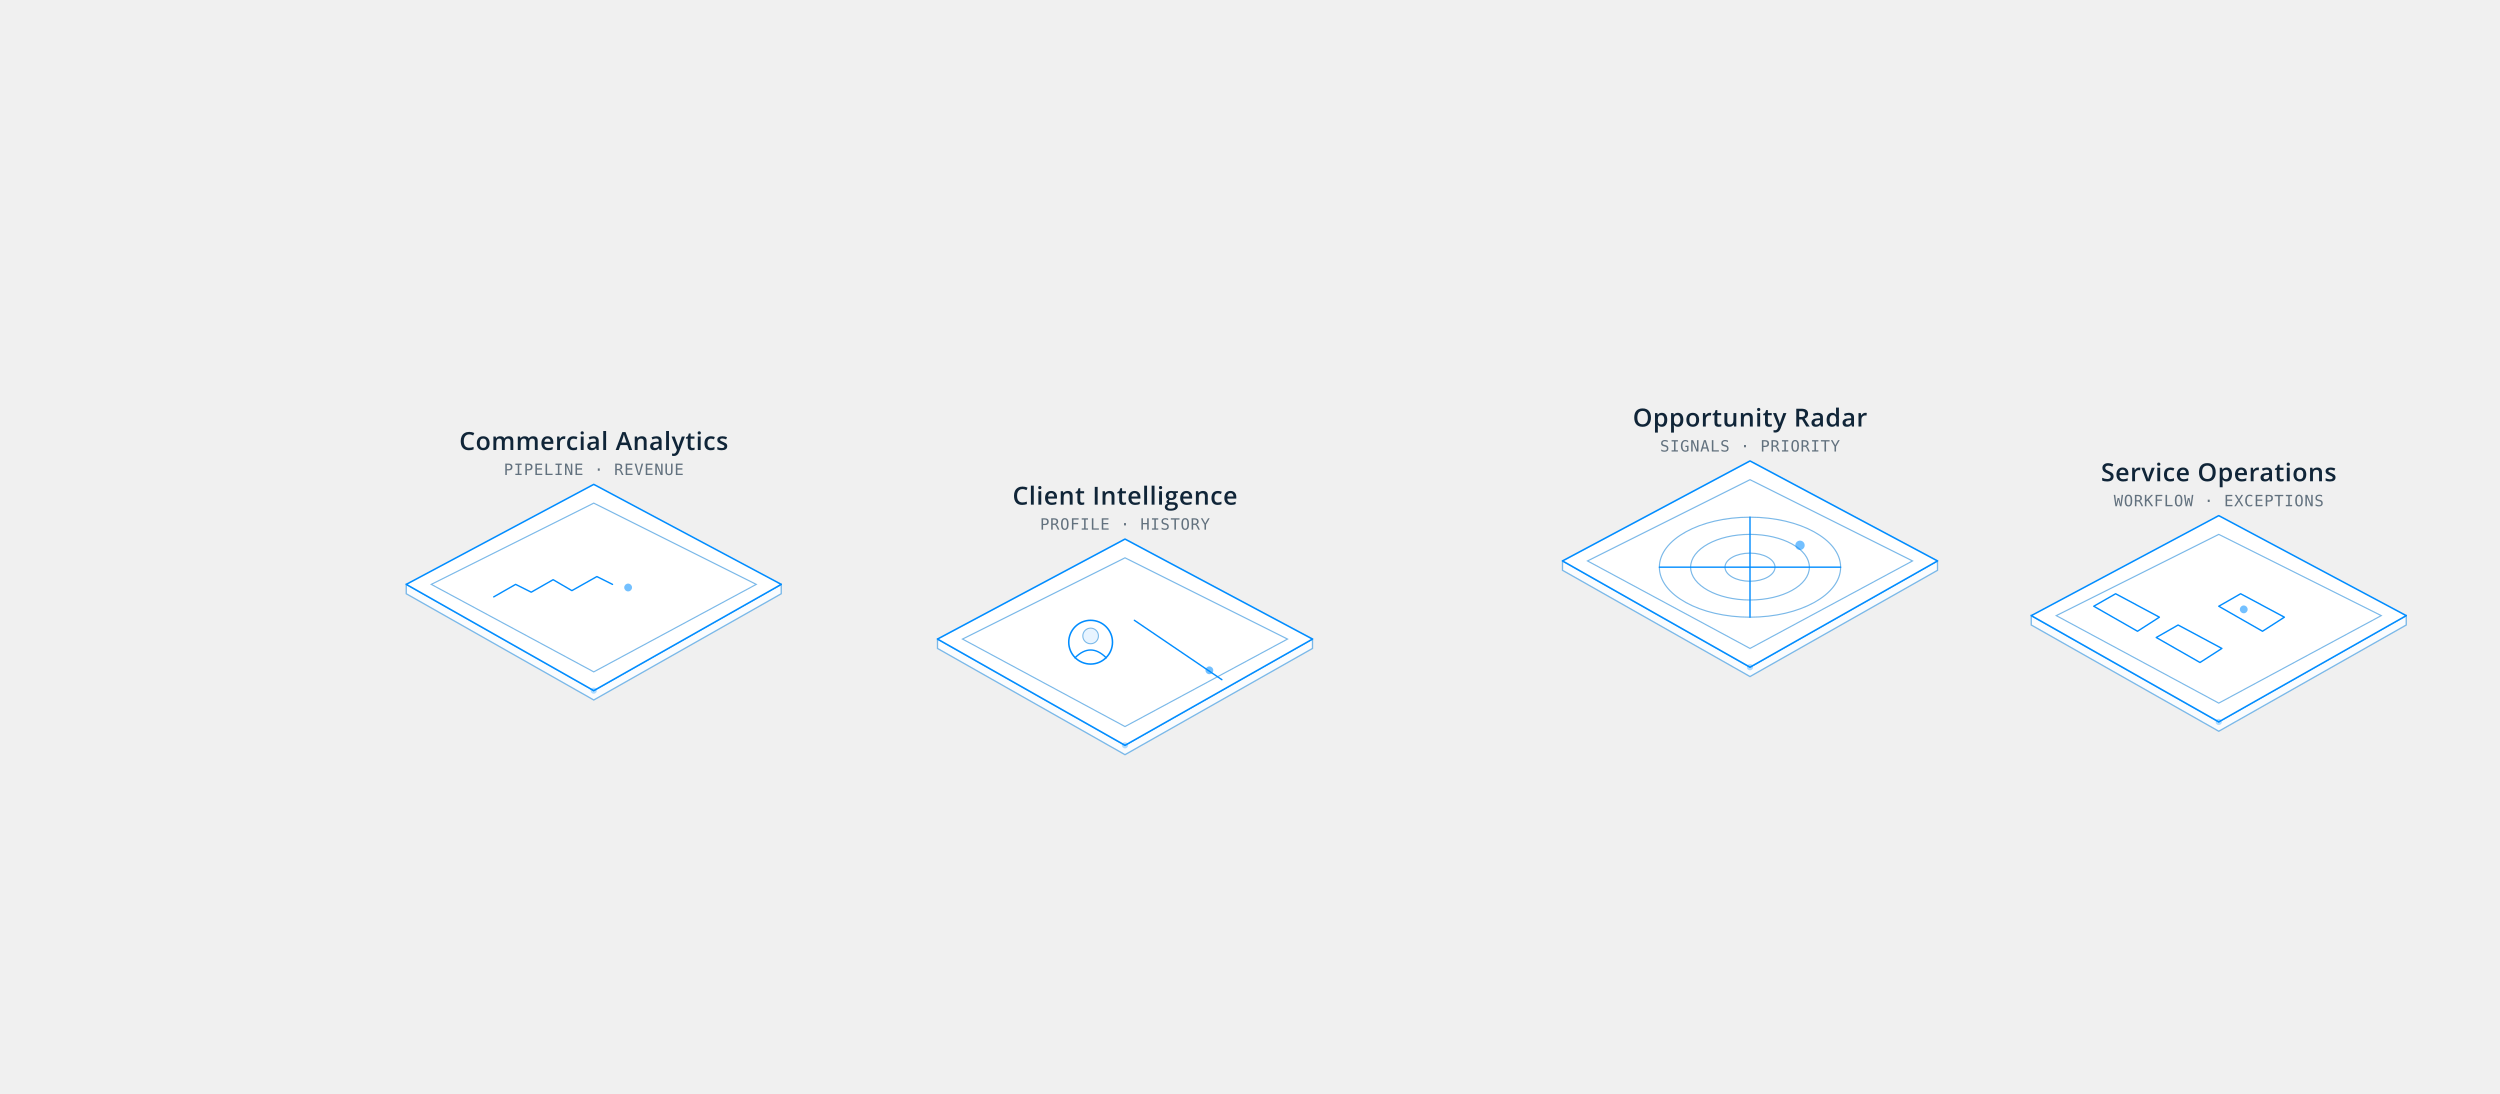
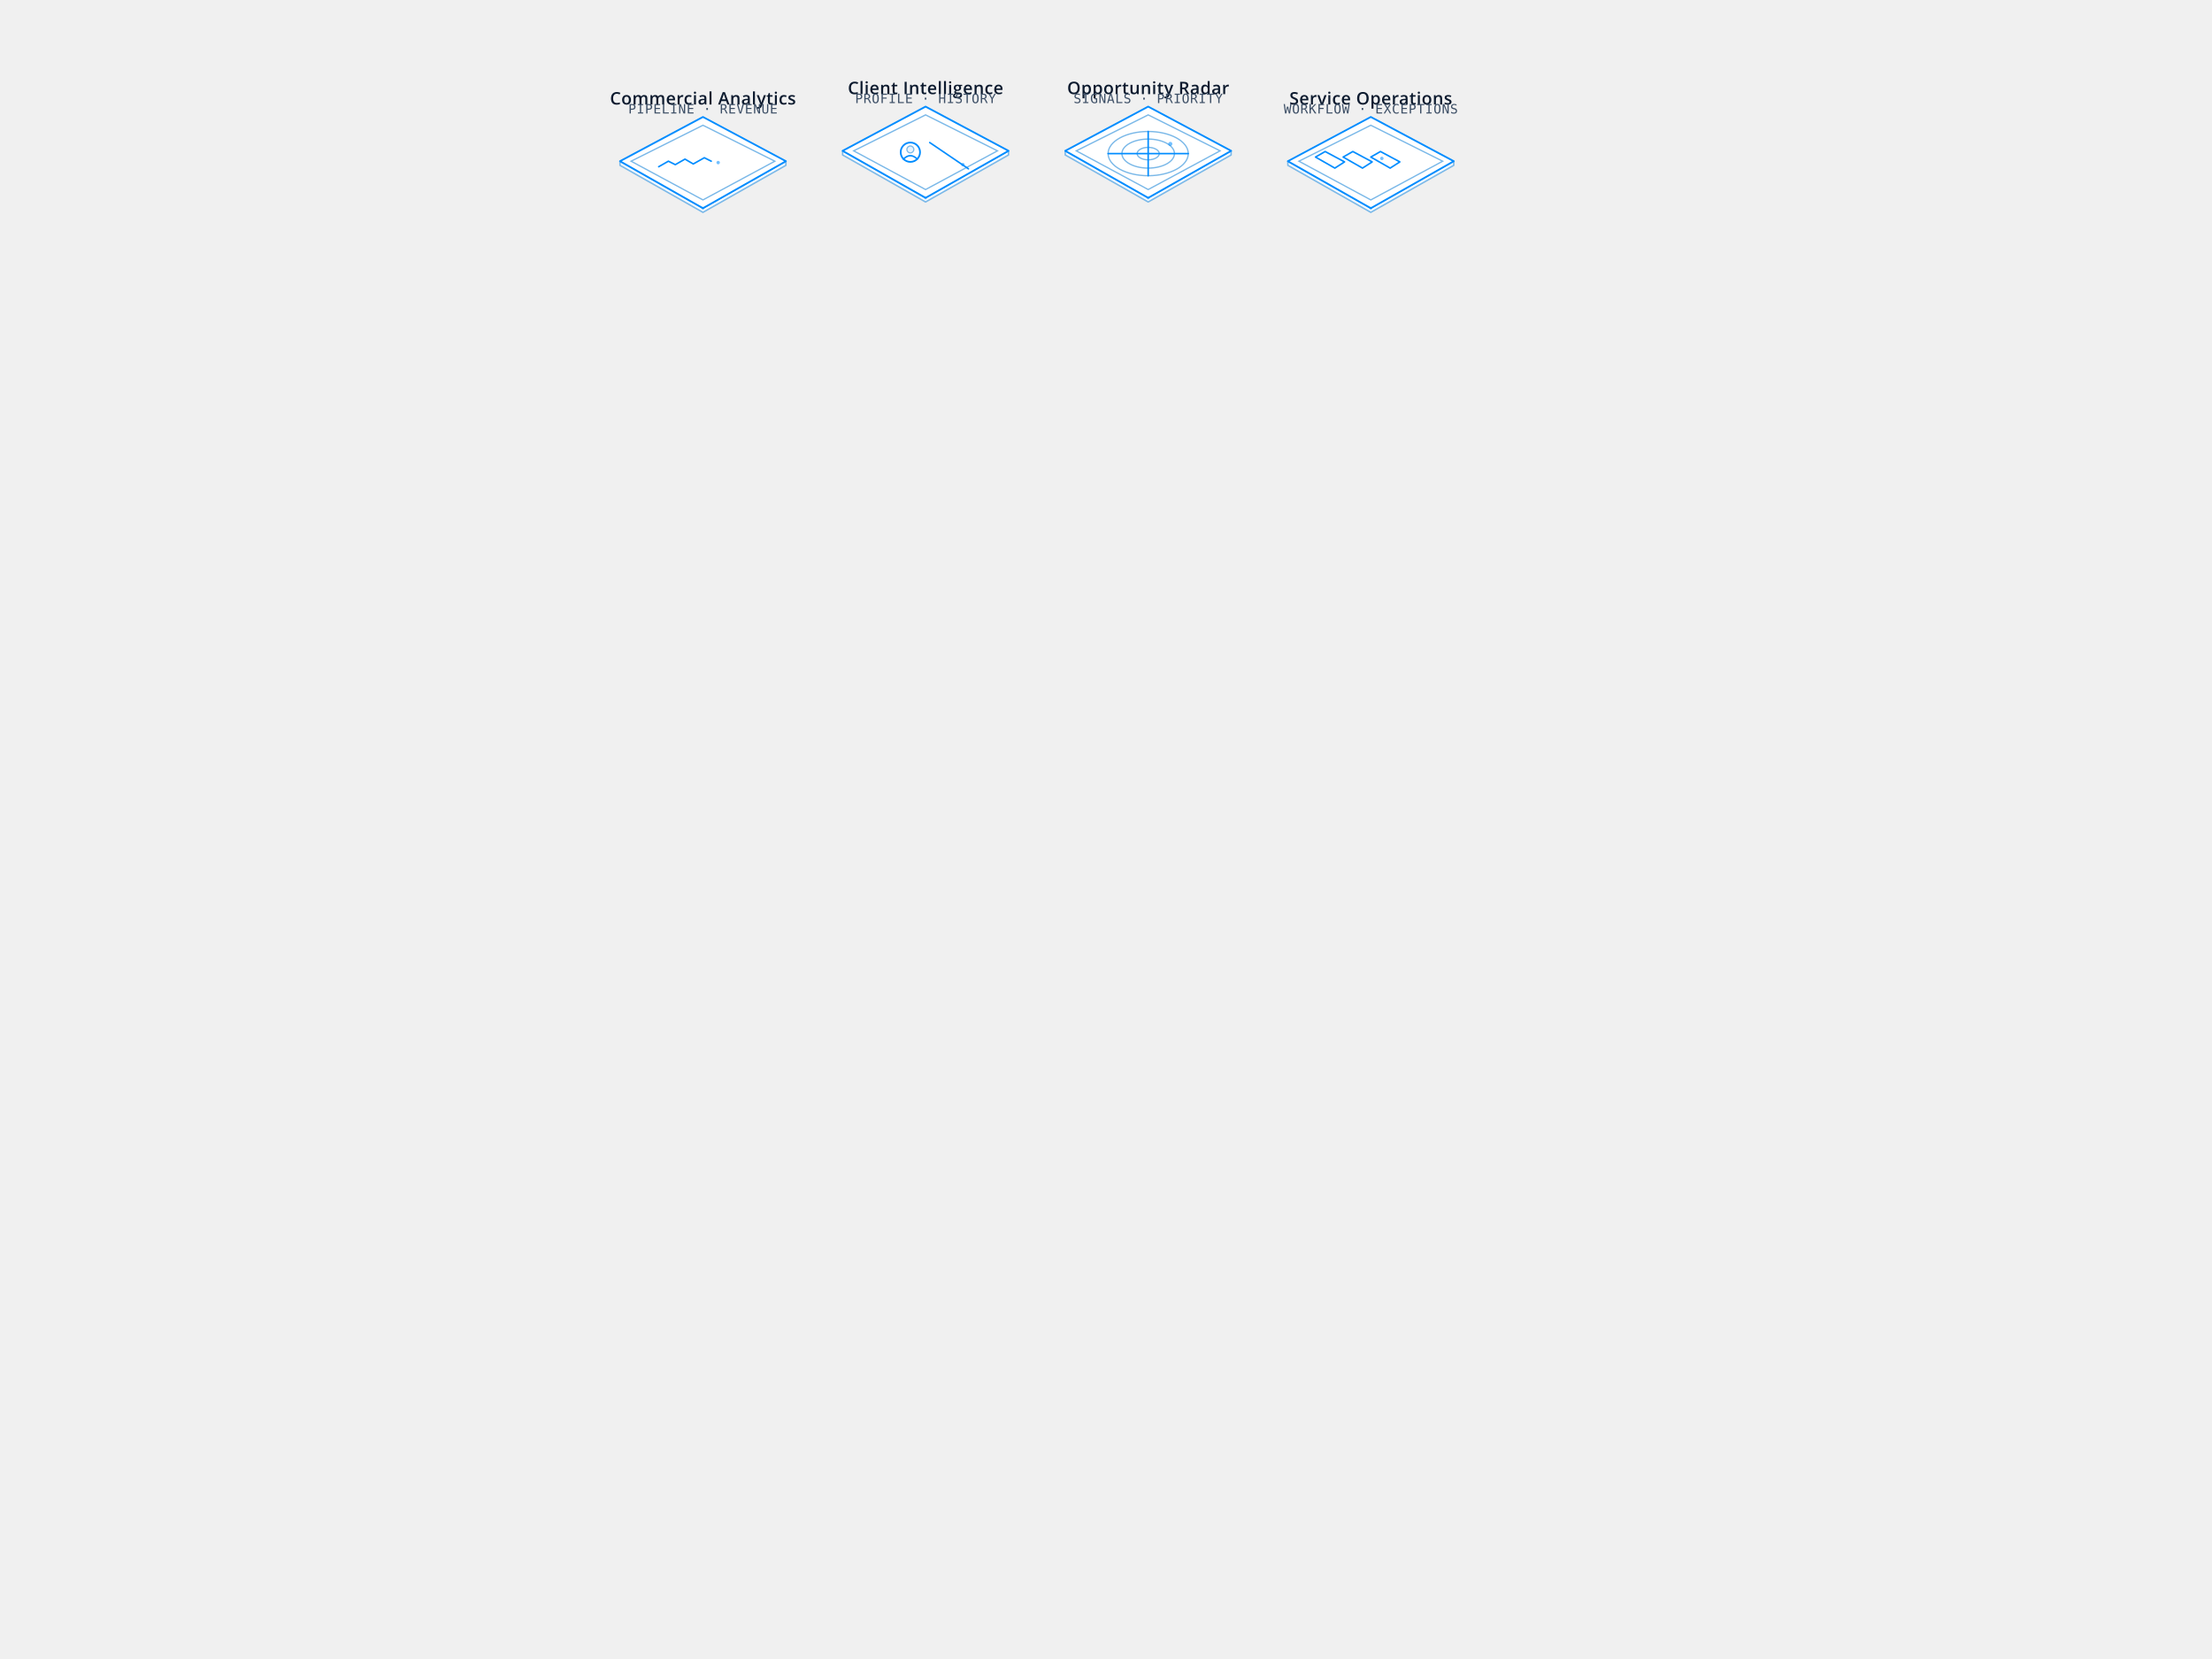
- <svg xmlns="http://www.w3.org/2000/svg" viewBox="0 0 1600 700" role="img" aria-labelledby="title desc">
-   <defs>
-     <style>
-       .edge{fill:#fff;stroke:#008cff;stroke-width:1;stroke-linejoin:round}
-       .side{fill:#fafcfe;stroke:#7ab8e8;stroke-width:.85}
-       .line{fill:none;stroke:#008cff;stroke-width:.9;stroke-linecap:round;stroke-linejoin:round}
-       .soft{fill:none;stroke:#7ab8e8;stroke-width:.75}
-       .faint{fill:#e8f4ff;stroke:#7ab8e8;stroke-width:.7}
-       .blue{fill:#008cff;fill-opacity:.55}
-       .label{font:600 16px 'Open Sans',system-ui,sans-serif;letter-spacing:.02em;fill:#102538}
-       .micro{font:10px 'IBM Plex Mono',ui-monospace,monospace;letter-spacing:.04em;fill:#62717e}
-       .port{fill:#008cff;fill-opacity:.3;stroke:none}
-     </style>
-     <symbol id="tile" overflow="visible">
-       <path class="side" d="M-120 64 0 132 120 64v6L0 138-120 70Z" />
-       <path class="edge" d="M0 0 120 64 0 132-120 64Z" />
-       <path class="soft" d="M-104 64 0 12 104 64 0 120Z" />
-     </symbol>
-   </defs>
-   <g id="commercial-analytics" transform="translate(380 310)">
-     <text class="label" x="0" y="-22" text-anchor="middle">Commercial Analytics</text>
-     <text class="micro" x="0" y="-6" text-anchor="middle">PIPELINE · REVENUE</text>
-     <use href="#tile" />
-     <path class="line" d="m-64 72 14-8 10 5 14-8 12 7 16-9 10 5" />
-     <circle cx="22" cy="66" r="2.5" class="blue" />
-     <circle class="port" cx="0" cy="132" r="2" />
+ <svg xmlns="http://www.w3.org/2000/svg" viewBox="0 75 1280 960" role="img" aria-label="Phaeron Layer 08A front-end system tiles">
+   <style>
+ .tile-edge{fill:#fff;stroke:#008cff;stroke-width:1;stroke-linejoin:round}
+ .tile-side{fill:#f5faff;stroke:#7ab8e8;stroke-width:.85;stroke-linejoin:round}
+ .tile-line{fill:none;stroke:#008cff;stroke-width:.9;stroke-linecap:round;stroke-linejoin:round}
+ .tile-soft{fill:none;stroke:#7ab8e8;stroke-width:.75}
+ .tile-faint{fill:#e8f4ff;stroke:#7ab8e8;stroke-width:.7}
+ .tile-dot{fill:#008cff;fill-opacity:.55}
+ .tile-label{font:600 10px "Open Sans",system-ui,sans-serif;letter-spacing:.02em;fill:#0c1a2e;text-anchor:middle}
+ .tile-micro{font:7.5px "IBM Plex Mono",ui-monospace,monospace;letter-spacing:.04em;fill:#3d4f66;text-anchor:middle}
+ .tile-port{fill:#008cff;fill-opacity:.35;stroke:none}
+ </style>
+   <g class="surf-tile" data-port-x="406.77" data-port-y="195.48" transform="translate(406.77 142.68)">
+     <text class="tile-label" x="0" y="-7.20">Commercial Analytics</text>
+     <text class="tile-micro" x="0" y="-2.00">PIPELINE · REVENUE</text>
+     <path class="tile-side" d="M-48.00 25.60 0 52.80 48.00 25.60v2.40L0 55.20 -48.00 28.00Z" />
+     <path class="tile-edge" d="M0 0 48.00 25.60 0 52.80 -48.00 25.60Z" />
+     <path class="tile-soft" d="M-41.60 25.60 0 4.80 41.60 25.60 0 48.00Z" />
+     <path class="tile-line" d="m-25.60 28.80 5.60 -3.20 4.00 2.00 5.60 -3.20 4.80 2.80 6.40 -3.60 4.00 2.00" />
+     <circle cx="8.80" cy="26.40" r="1.00" class="tile-dot" />
+     <circle class="tile-port" cx="0" cy="52.80" r="0.88" />
  </g>
-   <g id="client-intelligence" transform="translate(720 345)">
-     <text class="label" x="0" y="-22" text-anchor="middle">Client Intelligence</text>
-     <text class="micro" x="0" y="-6" text-anchor="middle">PROFILE · HISTORY</text>
-     <use href="#tile" />
-     <circle cx="-22" cy="66" r="14" class="edge" />
-     <circle cx="-22" cy="62" r="5" class="faint" />
-     <path class="line" d="M-32 76q10-10 20 0" />
-     <path class="line" d="M6 52 62 90" />
-     <circle cx="54" cy="84" r="2.5" class="blue" />
-     <circle class="port" cx="0" cy="132" r="2" />
+   <g class="surf-tile" data-port-x="535.59" data-port-y="189.48" transform="translate(535.59 136.68)">
+     <text class="tile-label" x="0" y="-7.20">Client Intelligence</text>
+     <text class="tile-micro" x="0" y="-2.00">PROFILE · HISTORY</text>
+     <path class="tile-side" d="M-48.00 25.60 0 52.80 48.00 25.60v2.40L0 55.20 -48.00 28.00Z" />
+     <path class="tile-edge" d="M0 0 48.00 25.60 0 52.80 -48.00 25.60Z" />
+     <path class="tile-soft" d="M-41.60 25.60 0 4.80 41.60 25.60 0 48.00Z" />
+     <circle cx="-8.80" cy="26.40" r="5.60" class="tile-edge" />
+     <circle cx="-8.80" cy="24.80" r="2.00" class="tile-faint" />
+     <path class="tile-line" d="M-12.80 30.40q4.00 -4.00 8.00 0" />
+     <path class="tile-line" d="M2.40 20.80 24.80 36.00" />
+     <circle cx="21.60" cy="33.60" r="1.00" class="tile-dot" />
+     <circle class="tile-port" cx="0" cy="52.80" r="0.88" />
  </g>
-   <g id="opportunity-radar" transform="translate(1120 295)">
-     <text class="label" x="0" y="-22" text-anchor="middle">Opportunity Radar</text>
-     <text class="micro" x="0" y="-6" text-anchor="middle">SIGNALS · PRIORITY</text>
-     <use href="#tile" />
-     <ellipse cx="0" cy="68" rx="58" ry="32" class="soft" />
-     <ellipse cx="0" cy="68" rx="38" ry="21" class="soft" />
-     <ellipse cx="0" cy="68" rx="16" ry="9" class="soft" />
-     <path class="line" d="M-58 68h116M0 36v64" />
-     <circle cx="32" cy="54" r="3" class="blue" />
-     <circle class="port" cx="0" cy="132" r="2" />
+   <g class="surf-tile" data-port-x="664.41" data-port-y="189.48" transform="translate(664.41 136.68)">
+     <text class="tile-label" x="0" y="-7.20">Opportunity Radar</text>
+     <text class="tile-micro" x="0" y="-2.00">SIGNALS · PRIORITY</text>
+     <path class="tile-side" d="M-48.00 25.60 0 52.80 48.00 25.60v2.40L0 55.20 -48.00 28.00Z" />
+     <path class="tile-edge" d="M0 0 48.00 25.60 0 52.80 -48.00 25.60Z" />
+     <path class="tile-soft" d="M-41.60 25.60 0 4.80 41.60 25.60 0 48.00Z" />
+     <ellipse cx="0" cy="27.20" rx="23.20" ry="12.80" class="tile-soft" />
+     <ellipse cx="0" cy="27.20" rx="15.20" ry="8.40" class="tile-soft" />
+     <ellipse cx="0" cy="27.20" rx="6.40" ry="3.60" class="tile-soft" />
+     <path class="tile-line" d="M-23.20 27.20h46.40M0 14.40v25.60" />
+     <circle cx="12.80" cy="21.60" r="1.20" class="tile-dot" />
+     <circle class="tile-port" cx="0" cy="52.80" r="0.88" />
  </g>
-   <g id="service-operations" transform="translate(1420 330)">
-     <text class="label" x="0" y="-22" text-anchor="middle">Service Operations</text>
-     <text class="micro" x="0" y="-6" text-anchor="middle">WORKFLOW · EXCEPTIONS</text>
-     <use href="#tile" />
-     <path class="line" d="m-66 50 28 15-14 9-28-16Z" />
-     <path class="line" d="m-26 70 28 15-14 9-28-16Z" />
-     <path class="line" d="m14 50 28 15-14 9-28-16Z" />
-     <circle cx="16" cy="60" r="2.5" class="blue" />
-     <circle class="port" cx="0" cy="132" r="2" />
+   <g class="surf-tile" data-port-x="793.23" data-port-y="195.48" transform="translate(793.23 142.68)">
+     <text class="tile-label" x="0" y="-7.20">Service Operations</text>
+     <text class="tile-micro" x="0" y="-2.00">WORKFLOW · EXCEPTIONS</text>
+     <path class="tile-side" d="M-48.00 25.60 0 52.80 48.00 25.60v2.40L0 55.20 -48.00 28.00Z" />
+     <path class="tile-edge" d="M0 0 48.00 25.60 0 52.80 -48.00 25.60Z" />
+     <path class="tile-soft" d="M-41.60 25.60 0 4.80 41.60 25.60 0 48.00Z" />
+     <path class="tile-line" d="m-26.40 20.00 11.20 6.00 -5.60 3.60 -11.20 -6.40Z" />
+     <path class="tile-line" d="m-10.40 20.00 11.20 6.00 -5.60 3.60 -11.20 -6.40Z" />
+     <path class="tile-line" d="m5.60 20.00 11.20 6.00 -5.60 3.60 -11.20 -6.40Z" />
+     <circle cx="6.40" cy="24.00" r="1.00" class="tile-dot" />
+     <circle class="tile-port" cx="0" cy="52.80" r="0.88" />
  </g>
</svg>
